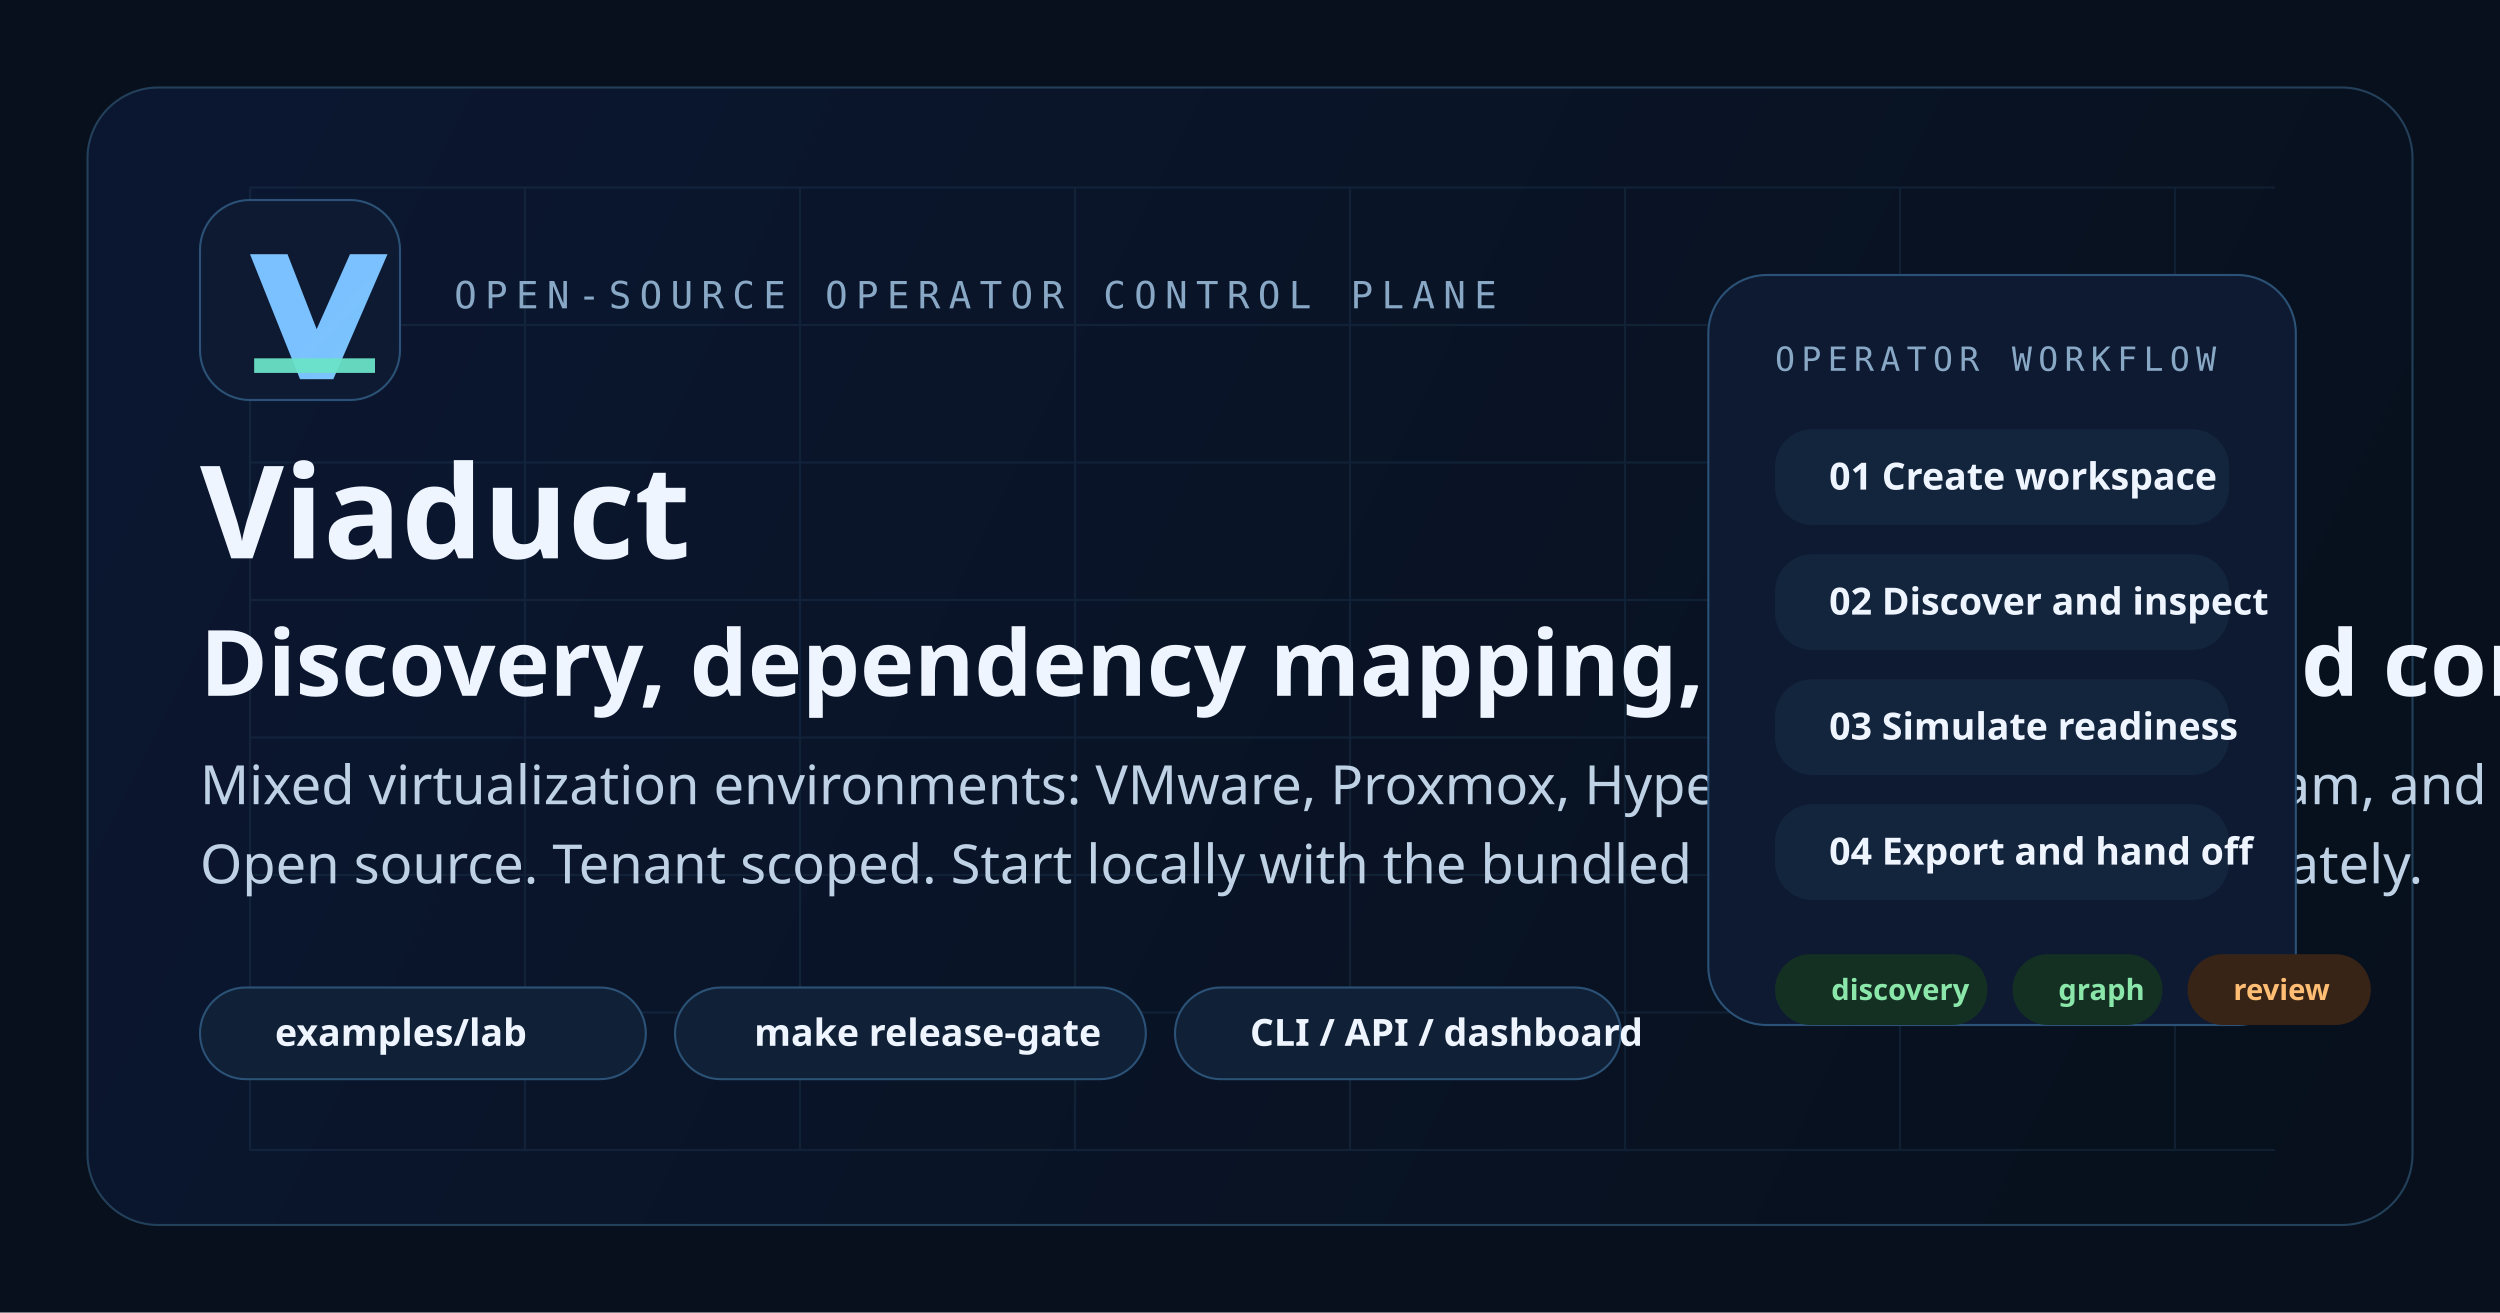
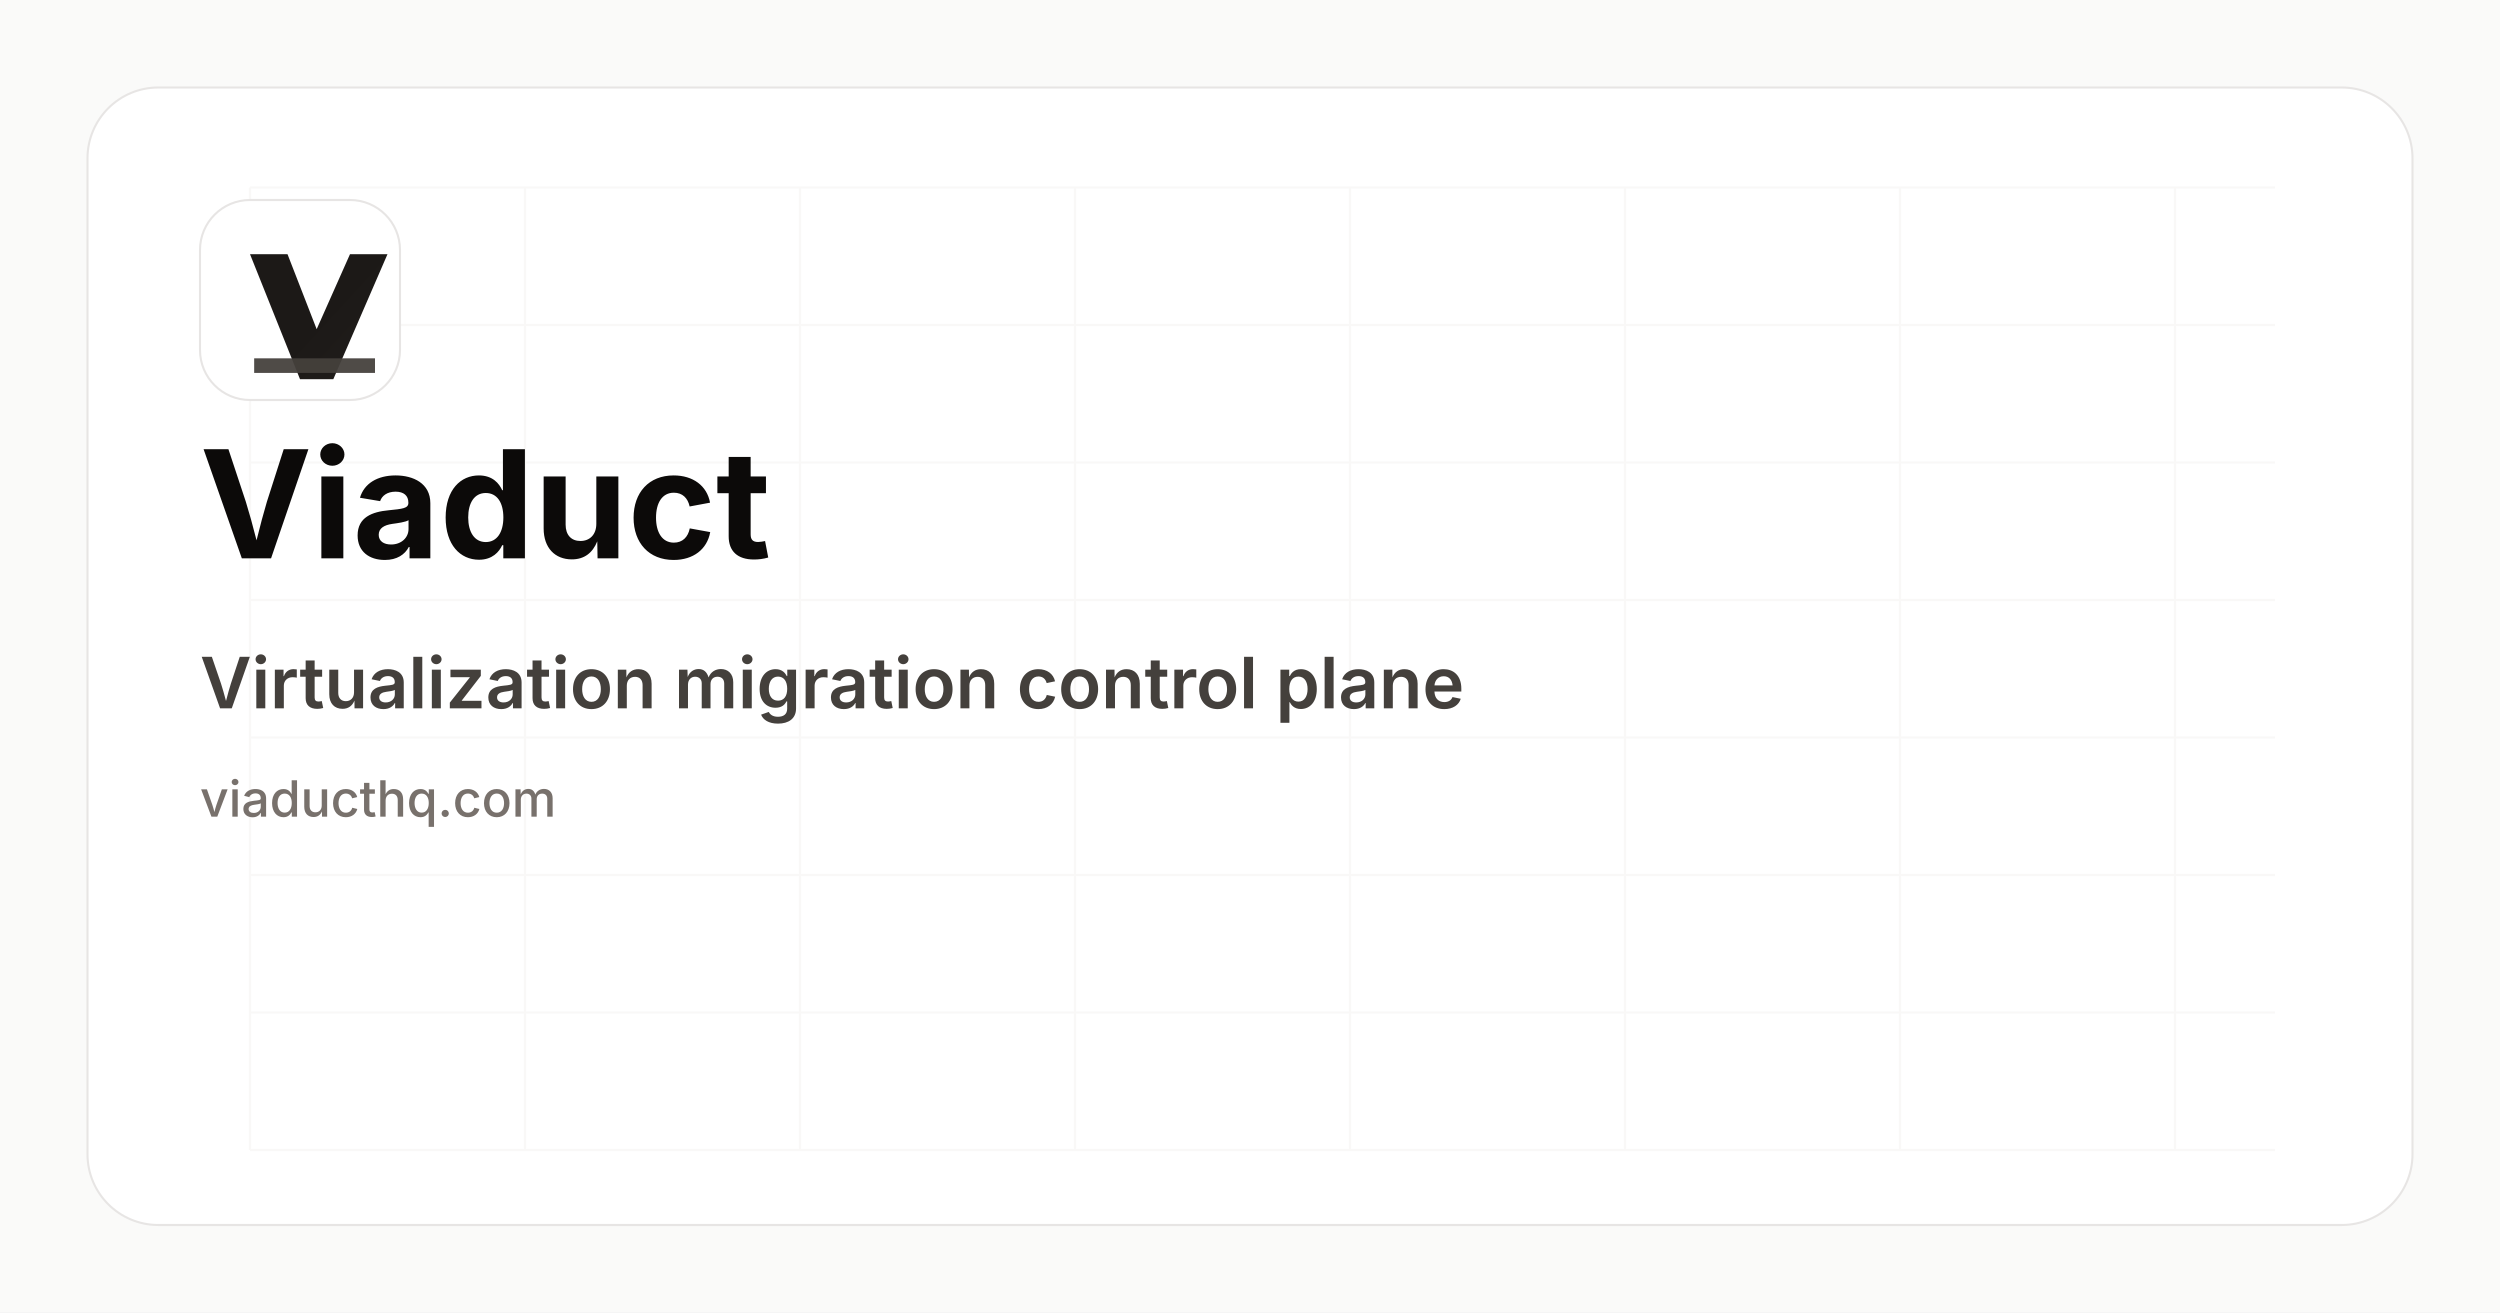
<svg xmlns="http://www.w3.org/2000/svg" width="1200" height="630" viewBox="0 0 1200 630" fill="none">
  <defs>
-     <linearGradient id="bg" x1="120" x2="1118" y1="72" y2="566" gradientUnits="userSpaceOnUse">
-       <stop offset="0" stop-color="#0B1730" />
-       <stop offset="1" stop-color="#07101C" />
-     </linearGradient>
    <linearGradient id="accent" x1="188" x2="458" y1="114" y2="362" gradientUnits="userSpaceOnUse">
-       <stop offset="0" stop-color="#7BC1FF" />
-       <stop offset="1" stop-color="#6AE2C7" />
+       <stop offset="0" stop-color="#1C1917" />
+       <stop offset="1" stop-color="#44403C" />
    </linearGradient>
  </defs>
-   <rect width="1200" height="630" fill="#07101C" />
-   <rect x="42" y="42" width="1116" height="546" rx="34" fill="url(#bg)" stroke="#23405A" />
-   <g opacity="0.32">
-     <path d="M120 90H1092" stroke="#23405A" />
-     <path d="M120 156H1092" stroke="#23405A" />
-     <path d="M120 222H1092" stroke="#23405A" />
-     <path d="M120 288H1092" stroke="#23405A" />
-     <path d="M120 354H1092" stroke="#23405A" />
-     <path d="M120 420H1092" stroke="#23405A" />
-     <path d="M120 486H1092" stroke="#23405A" />
-     <path d="M120 552H1092" stroke="#23405A" />
-     <path d="M120 90V552" stroke="#23405A" />
-     <path d="M252 90V552" stroke="#23405A" />
-     <path d="M384 90V552" stroke="#23405A" />
-     <path d="M516 90V552" stroke="#23405A" />
-     <path d="M648 90V552" stroke="#23405A" />
-     <path d="M780 90V552" stroke="#23405A" />
-     <path d="M912 90V552" stroke="#23405A" />
-     <path d="M1044 90V552" stroke="#23405A" />
+   <rect width="1200" height="630" fill="#FAFAF9" />
+   <rect x="42" y="42" width="1116" height="546" rx="34" fill="#FFFFFF" stroke="#E7E5E4" />
+   <g opacity="0.5">
+     <path d="M120 90H1092" stroke="#F3F2F0" />
+     <path d="M120 156H1092" stroke="#F3F2F0" />
+     <path d="M120 222H1092" stroke="#F3F2F0" />
+     <path d="M120 288H1092" stroke="#F3F2F0" />
+     <path d="M120 354H1092" stroke="#F3F2F0" />
+     <path d="M120 420H1092" stroke="#F3F2F0" />
+     <path d="M120 486H1092" stroke="#F3F2F0" />
+     <path d="M120 552H1092" stroke="#F3F2F0" />
+     <path d="M120 90V552" stroke="#F3F2F0" />
+     <path d="M252 90V552" stroke="#F3F2F0" />
+     <path d="M384 90V552" stroke="#F3F2F0" />
+     <path d="M516 90V552" stroke="#F3F2F0" />
+     <path d="M648 90V552" stroke="#F3F2F0" />
+     <path d="M780 90V552" stroke="#F3F2F0" />
+     <path d="M912 90V552" stroke="#F3F2F0" />
+     <path d="M1044 90V552" stroke="#F3F2F0" />
  </g>
-   <rect x="96" y="96" width="96" height="96" rx="24" fill="#0D1A31" stroke="#2B5276" />
+   <rect x="96" y="96" width="96" height="96" rx="24" fill="#FFFFFF" stroke="#E7E5E4" />
  <path d="M120 122h18l14 36 16-36h18l-26 60h-16l-24-60Z" fill="url(#accent)" />
-   <path d="M122 172h58v7h-58Z" fill="#6AE2C7" fill-opacity="0.94" />
-   <text x="218" y="148" fill="#88A8C5" font-family="IBM Plex Mono, Consolas, monospace" font-size="18" letter-spacing="4">OPEN-SOURCE OPERATOR CONTROL PLANE</text>
-   <text x="96" y="268" fill="#EEF5FF" font-family="Space Grotesk, Segoe UI, sans-serif" font-size="62" font-weight="700">Viaduct</text>
-   <text x="96" y="334" fill="#EEF5FF" font-family="Space Grotesk, Segoe UI, sans-serif" font-size="44" font-weight="700">Discovery, dependency mapping, planning, and controlled execution</text>
-   <text x="96" y="386" fill="#BFD2E5" font-family="IBM Plex Sans, Segoe UI, sans-serif" font-size="26">Mixed virtualization environments: VMware, Proxmox, Hyper-V, KVM, Nutanix, Veeam, and plugins.</text>
-   <text x="96" y="424" fill="#BFD2E5" font-family="IBM Plex Sans, Segoe UI, sans-serif" font-size="26">Open source. Tenant scoped. Start locally with the bundled lab and expand deliberately.</text>
-   <rect x="96" y="474" width="214" height="44" rx="22" fill="#102036" stroke="#2B5276" />
-   <text x="132" y="502" fill="#EEF5FF" font-family="IBM Plex Sans, Segoe UI, sans-serif" font-size="18" font-weight="700">examples/lab</text>
-   <rect x="324" y="474" width="226" height="44" rx="22" fill="#102036" stroke="#2B5276" />
-   <text x="362" y="502" fill="#EEF5FF" font-family="IBM Plex Sans, Segoe UI, sans-serif" font-size="18" font-weight="700">make release-gate</text>
-   <rect x="564" y="474" width="214" height="44" rx="22" fill="#102036" stroke="#2B5276" />
-   <text x="600" y="502" fill="#EEF5FF" font-family="IBM Plex Sans, Segoe UI, sans-serif" font-size="18" font-weight="700">CLI / API / dashboard</text>
-   <rect x="820" y="132" width="282" height="360" rx="28" fill="#0D1A31" stroke="#2B5276" />
-   <text x="852" y="178" fill="#88A8C5" font-family="IBM Plex Mono, Consolas, monospace" font-size="16" letter-spacing="3">OPERATOR WORKFLOW</text>
-   <rect x="852" y="206" width="218" height="46" rx="18" fill="#13243D" />
-   <text x="878" y="235" fill="#EEF5FF" font-family="IBM Plex Sans, Segoe UI, sans-serif" font-size="18" font-weight="700">01  Create workspace</text>
-   <rect x="852" y="266" width="218" height="46" rx="18" fill="#13243D" />
-   <text x="878" y="295" fill="#EEF5FF" font-family="IBM Plex Sans, Segoe UI, sans-serif" font-size="18" font-weight="700">02  Discover and inspect</text>
-   <rect x="852" y="326" width="218" height="46" rx="18" fill="#13243D" />
-   <text x="878" y="355" fill="#EEF5FF" font-family="IBM Plex Sans, Segoe UI, sans-serif" font-size="18" font-weight="700">03  Simulate readiness</text>
-   <rect x="852" y="386" width="218" height="46" rx="18" fill="#13243D" />
-   <text x="878" y="415" fill="#EEF5FF" font-family="IBM Plex Sans, Segoe UI, sans-serif" font-size="18" font-weight="700">04  Export and hand off</text>
-   <rect x="852" y="458" width="102" height="34" rx="17" fill="#143023" />
-   <text x="879" y="480" fill="#8AE7A9" font-family="IBM Plex Sans, Segoe UI, sans-serif" font-size="14" font-weight="700">discovery</text>
-   <rect x="966" y="458" width="72" height="34" rx="17" fill="#143023" />
-   <text x="988" y="480" fill="#8AE7A9" font-family="IBM Plex Sans, Segoe UI, sans-serif" font-size="14" font-weight="700">graph</text>
-   <rect x="1050" y="458" width="88" height="34" rx="17" fill="#382417" />
-   <text x="1072" y="480" fill="#FFBE73" font-family="IBM Plex Sans, Segoe UI, sans-serif" font-size="14" font-weight="700">review</text>
+   <path d="M122 172h58v7h-58Z" fill="#44403C" fill-opacity="0.94" />
+   <text x="96" y="268" fill="#0C0A09" font-family="Inter, system-ui, sans-serif" font-size="72" font-weight="700">Viaduct</text>
+   <text x="96" y="340" fill="#44403C" font-family="Inter, system-ui, sans-serif" font-size="34" font-weight="600">Virtualization migration control plane</text>
+   <text x="96" y="392" fill="#78716C" font-family="Inter, system-ui, sans-serif" font-size="24" font-weight="500">viaducthq.com</text>
</svg>
